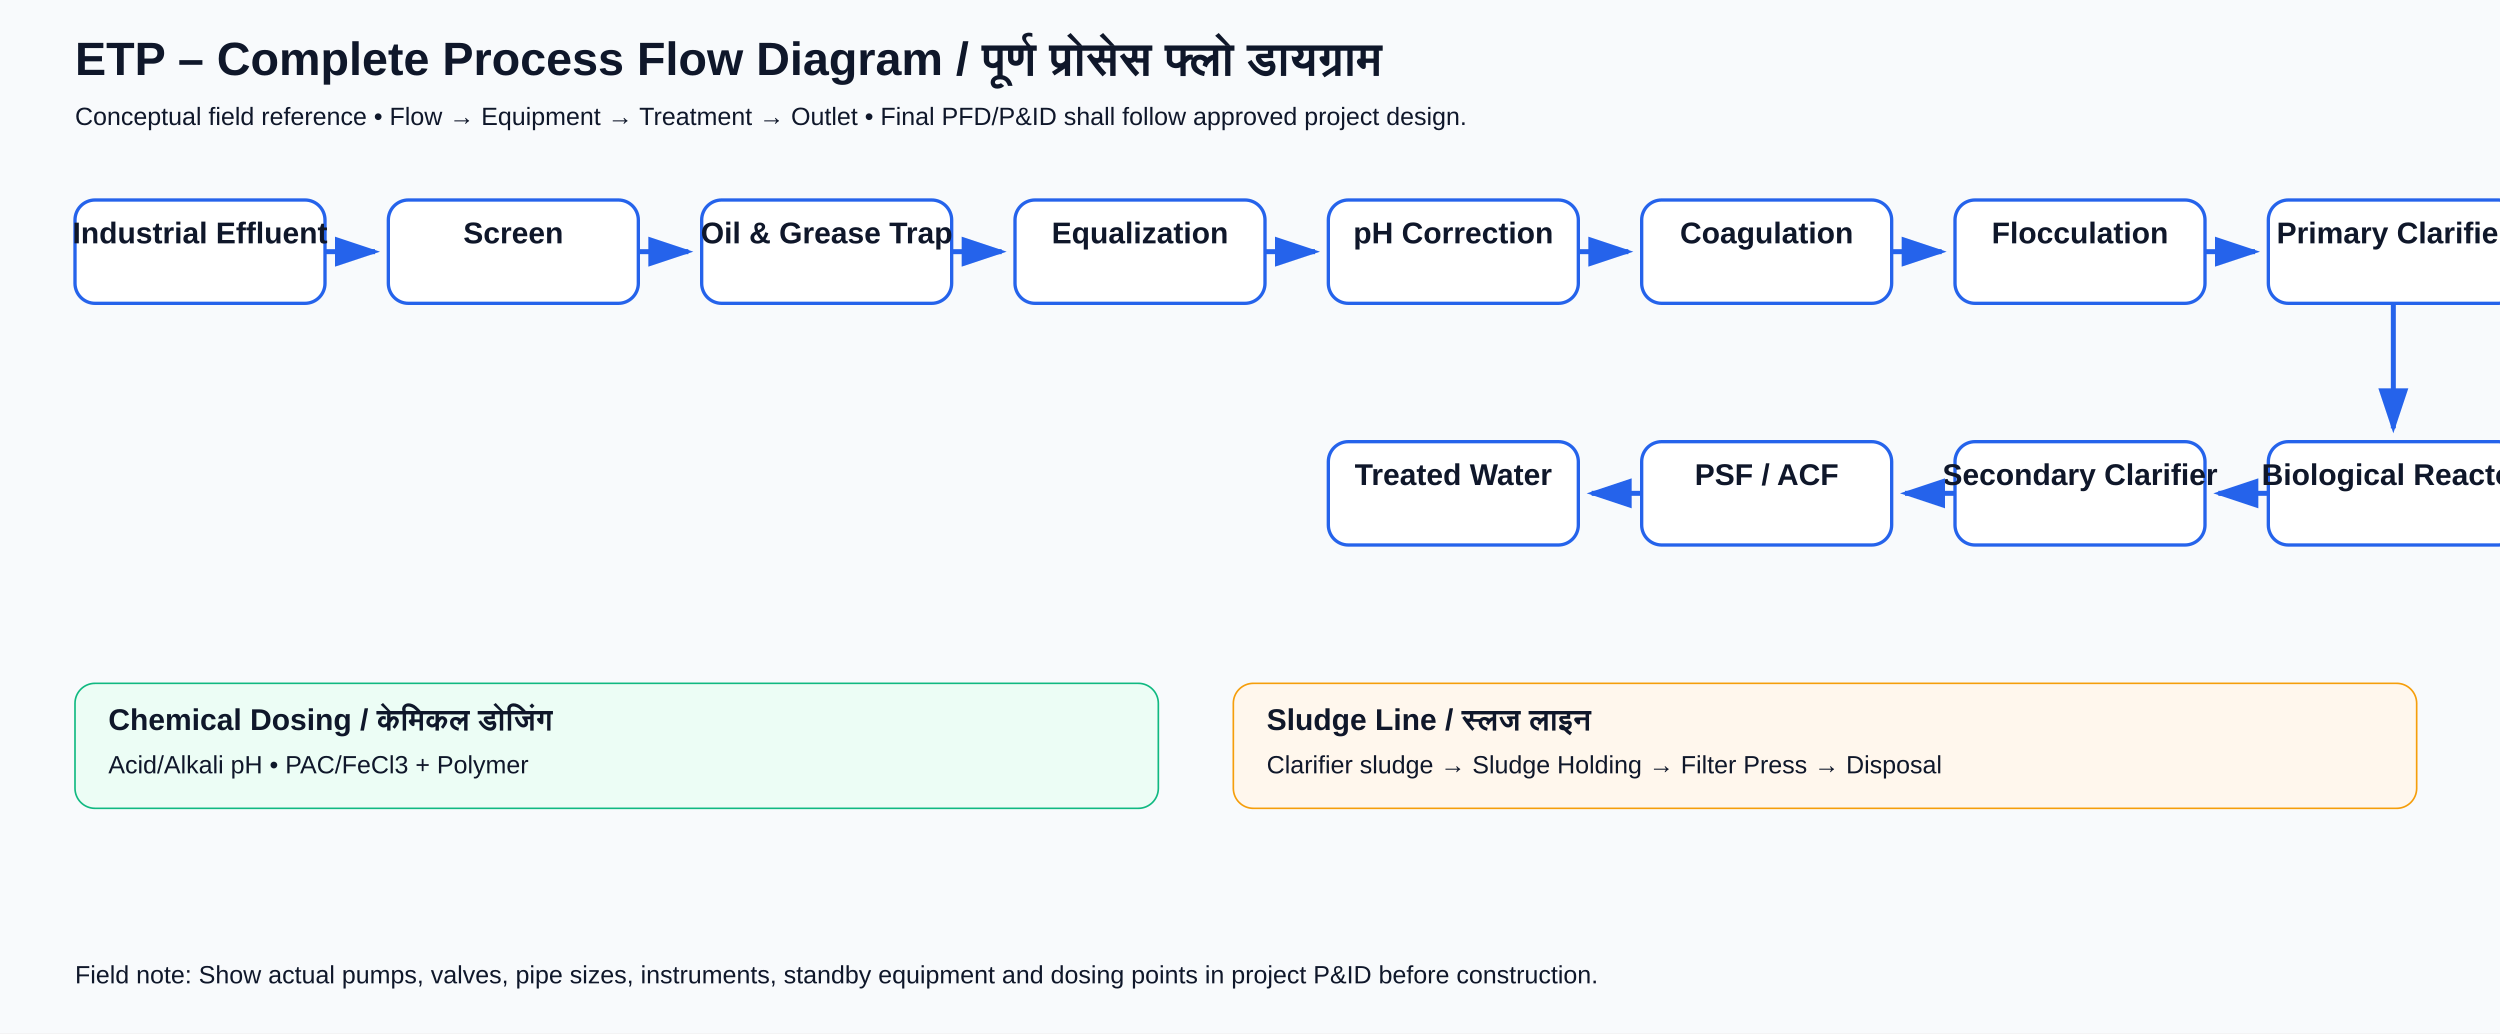
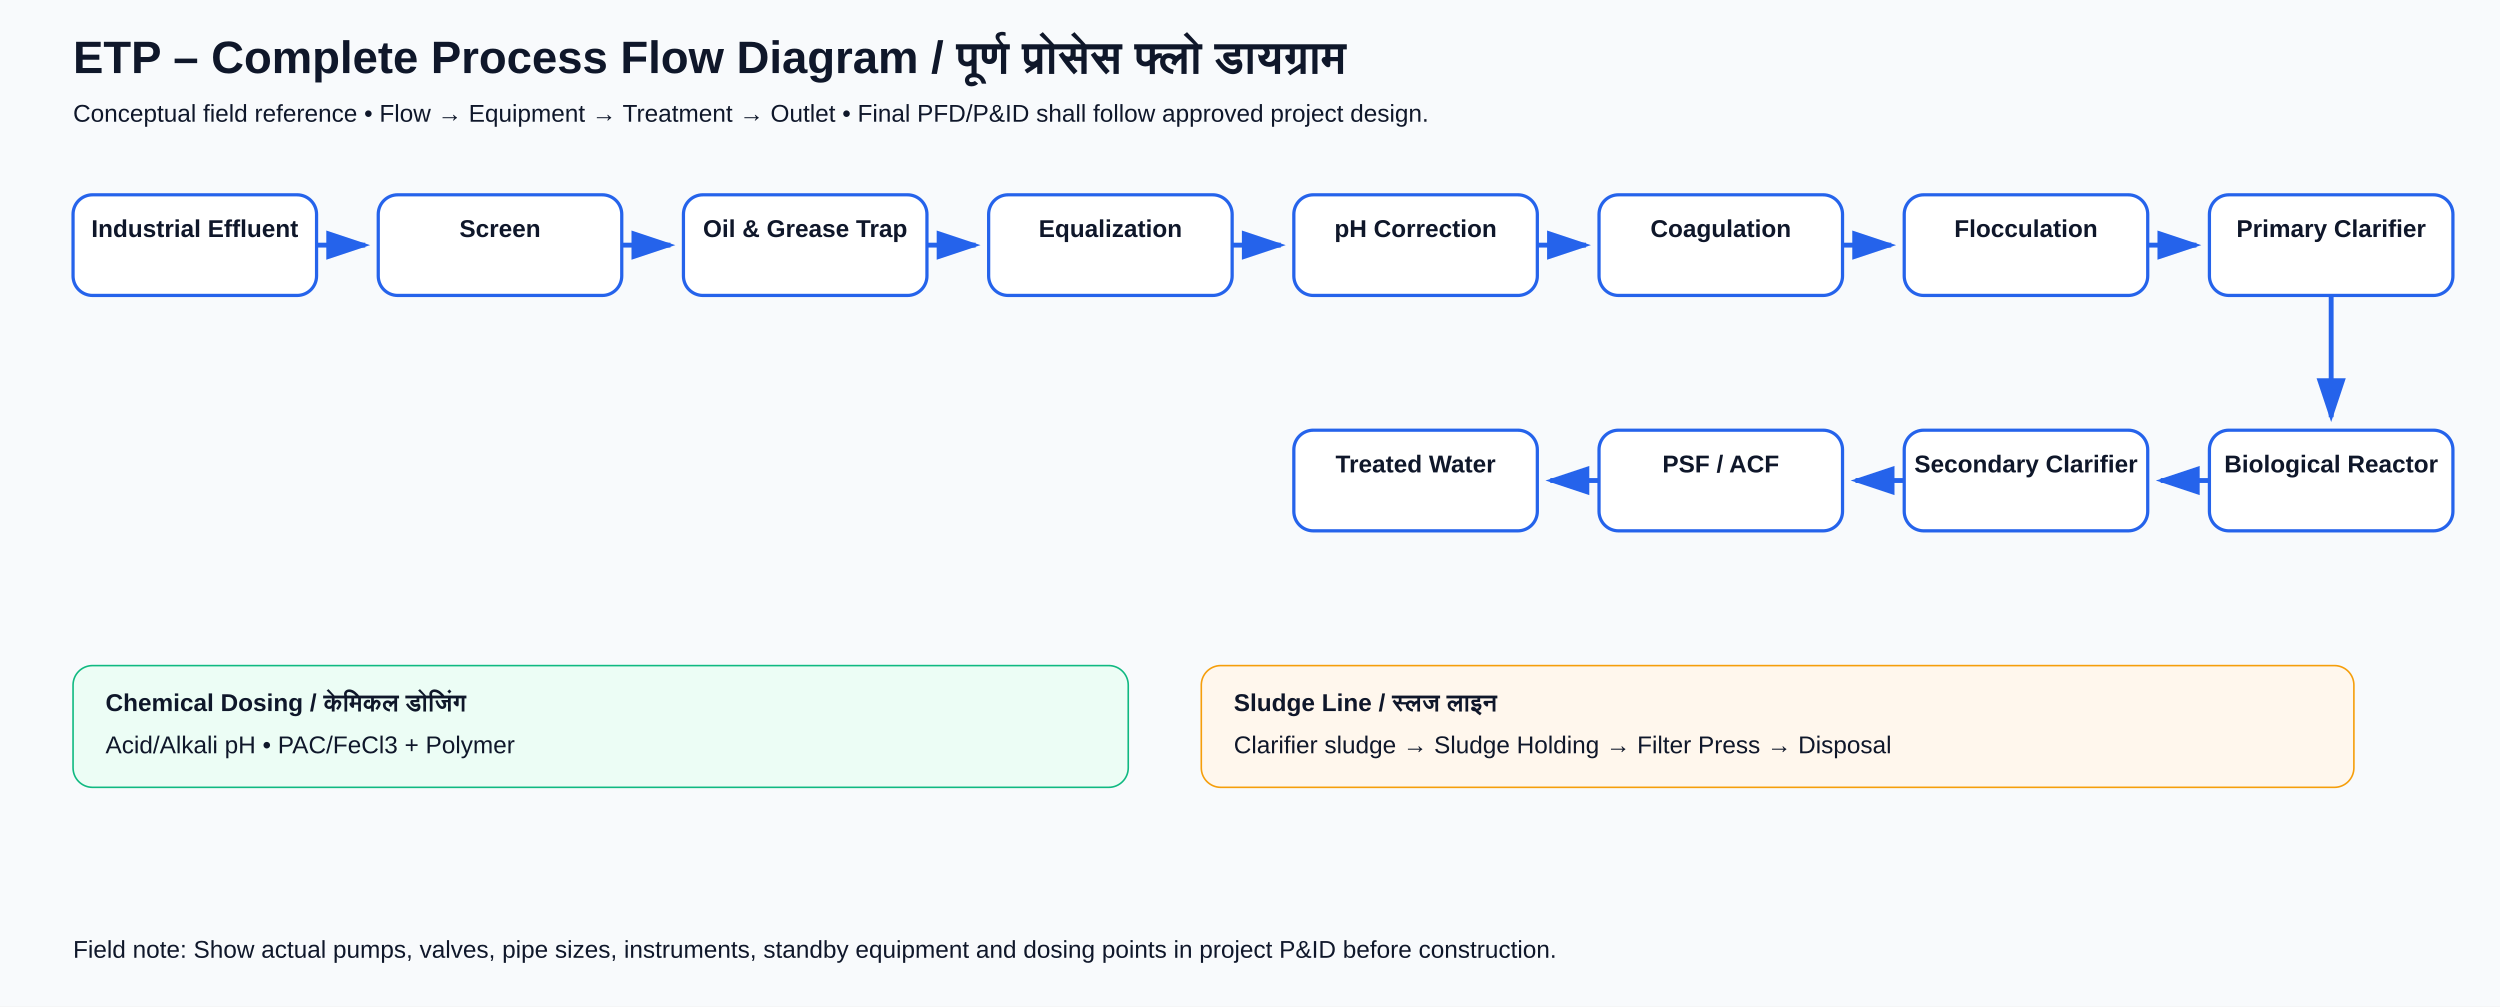
- <svg xmlns="http://www.w3.org/2000/svg" width="1500" height="620" viewBox="0 0 1500 620">
+ <svg xmlns="http://www.w3.org/2000/svg" width="1540" height="620" viewBox="0 0 1540 620">
  <defs>
    <marker id="a" markerWidth="10" markerHeight="10" refX="8" refY="3" orient="auto">
      <path d="M0,0 L0,6 L9,3 z" fill="#2563eb" />
    </marker>
-     <style>.t{font-family:Arial,sans-serif;fill:#0f172a}.b{fill:#fff;stroke:#2563eb;stroke-width:2}.l{stroke:#2563eb;stroke-width:3;fill:none;marker-end:url(#a)}.s{font-size:18px;font-weight:700}.n{font-size:15px}.h{font-size:28px;font-weight:700}</style>
+     <style>.t{font-family:Arial,sans-serif;fill:#0f172a}.b{fill:#fff;stroke:#2563eb;stroke-width:2}.l{stroke:#2563eb;stroke-width:3;fill:none;marker-end:url(#a)}.s{font-size:15px;font-weight:700}.n{font-size:15px}.h{font-size:28px;font-weight:700}</style>
  </defs>
  <rect width="100%" height="100%" fill="#f8fafc" />
  <text class="t h" x="45" y="45">ETP – Complete Process Flow Diagram / पूर्ण प्रोसेस फ्लो डायग्राम</text>
  <text class="t n" x="45" y="75">Conceptual field reference • Flow → Equipment → Treatment → Outlet • Final PFD/P&amp;ID shall follow approved project design.</text>
  <rect class="b" x="45" y="120" rx="12" width="150" height="62" />
  <text class="t s" text-anchor="middle" x="120.0" y="146">Industrial Effluent</text>
  <rect class="b" x="233" y="120" rx="12" width="150" height="62" />
  <text class="t s" text-anchor="middle" x="308.0" y="146">Screen</text>
  <rect class="b" x="421" y="120" rx="12" width="150" height="62" />
  <text class="t s" text-anchor="middle" x="496.0" y="146">Oil &amp; Grease Trap</text>
  <rect class="b" x="609" y="120" rx="12" width="150" height="62" />
  <text class="t s" text-anchor="middle" x="684.0" y="146">Equalization</text>
  <rect class="b" x="797" y="120" rx="12" width="150" height="62" />
  <text class="t s" text-anchor="middle" x="872.0" y="146">pH Correction</text>
  <rect class="b" x="985" y="120" rx="12" width="150" height="62" />
  <text class="t s" text-anchor="middle" x="1060.0" y="146">Coagulation</text>
  <rect class="b" x="1173" y="120" rx="12" width="150" height="62" />
  <text class="t s" text-anchor="middle" x="1248.0" y="146">Flocculation</text>
  <rect class="b" x="1361" y="120" rx="12" width="150" height="62" />
  <text class="t s" text-anchor="middle" x="1436.0" y="146">Primary Clarifier</text>
  <rect class="b" x="1361" y="265" rx="12" width="150" height="62" />
  <text class="t s" text-anchor="middle" x="1436.0" y="291">Biological Reactor</text>
  <rect class="b" x="1173" y="265" rx="12" width="150" height="62" />
  <text class="t s" text-anchor="middle" x="1248.0" y="291">Secondary Clarifier</text>
  <rect class="b" x="985" y="265" rx="12" width="150" height="62" />
  <text class="t s" text-anchor="middle" x="1060.0" y="291">PSF / ACF</text>
  <rect class="b" x="797" y="265" rx="12" width="150" height="62" />
  <text class="t s" text-anchor="middle" x="872.0" y="291">Treated Water</text>
  <path class="l" d="M195,151.0 L225,151.0" />
  <path class="l" d="M383,151.0 L413,151.0" />
  <path class="l" d="M571,151.0 L601,151.0" />
  <path class="l" d="M759,151.0 L789,151.0" />
  <path class="l" d="M947,151.0 L977,151.0" />
  <path class="l" d="M1135,151.0 L1165,151.0" />
  <path class="l" d="M1323,151.0 L1353,151.0" />
  <path class="l" d="M1436.0,182 L1436.0,217 L1436.0,257" />
  <path class="l" d="M1361,296.0 L1331,296.0" />
  <path class="l" d="M1173,296.0 L1143,296.0" />
  <path class="l" d="M985,296.0 L955,296.0" />
  <rect x="45" y="410" width="650" height="75" rx="12" fill="#ecfdf5" stroke="#10b981" />
  <text class="t s" x="65" y="438">Chemical Dosing / केमिकल डोजिंग</text>
  <text class="t n" x="65" y="464">Acid/Alkali pH • PAC/FeCl3 + Polymer</text>
  <rect x="740" y="410" width="710" height="75" rx="12" fill="#fff7ed" stroke="#f59e0b" />
  <text class="t s" x="760" y="438">Sludge Line / स्लज लाइन</text>
  <text class="t n" x="760" y="464">Clarifier sludge → Sludge Holding → Filter Press → Disposal</text>
  <text class="t n" x="45" y="590">Field note: Show actual pumps, valves, pipe sizes, instruments, standby equipment and dosing points in project P&amp;ID before construction.</text>
</svg>
